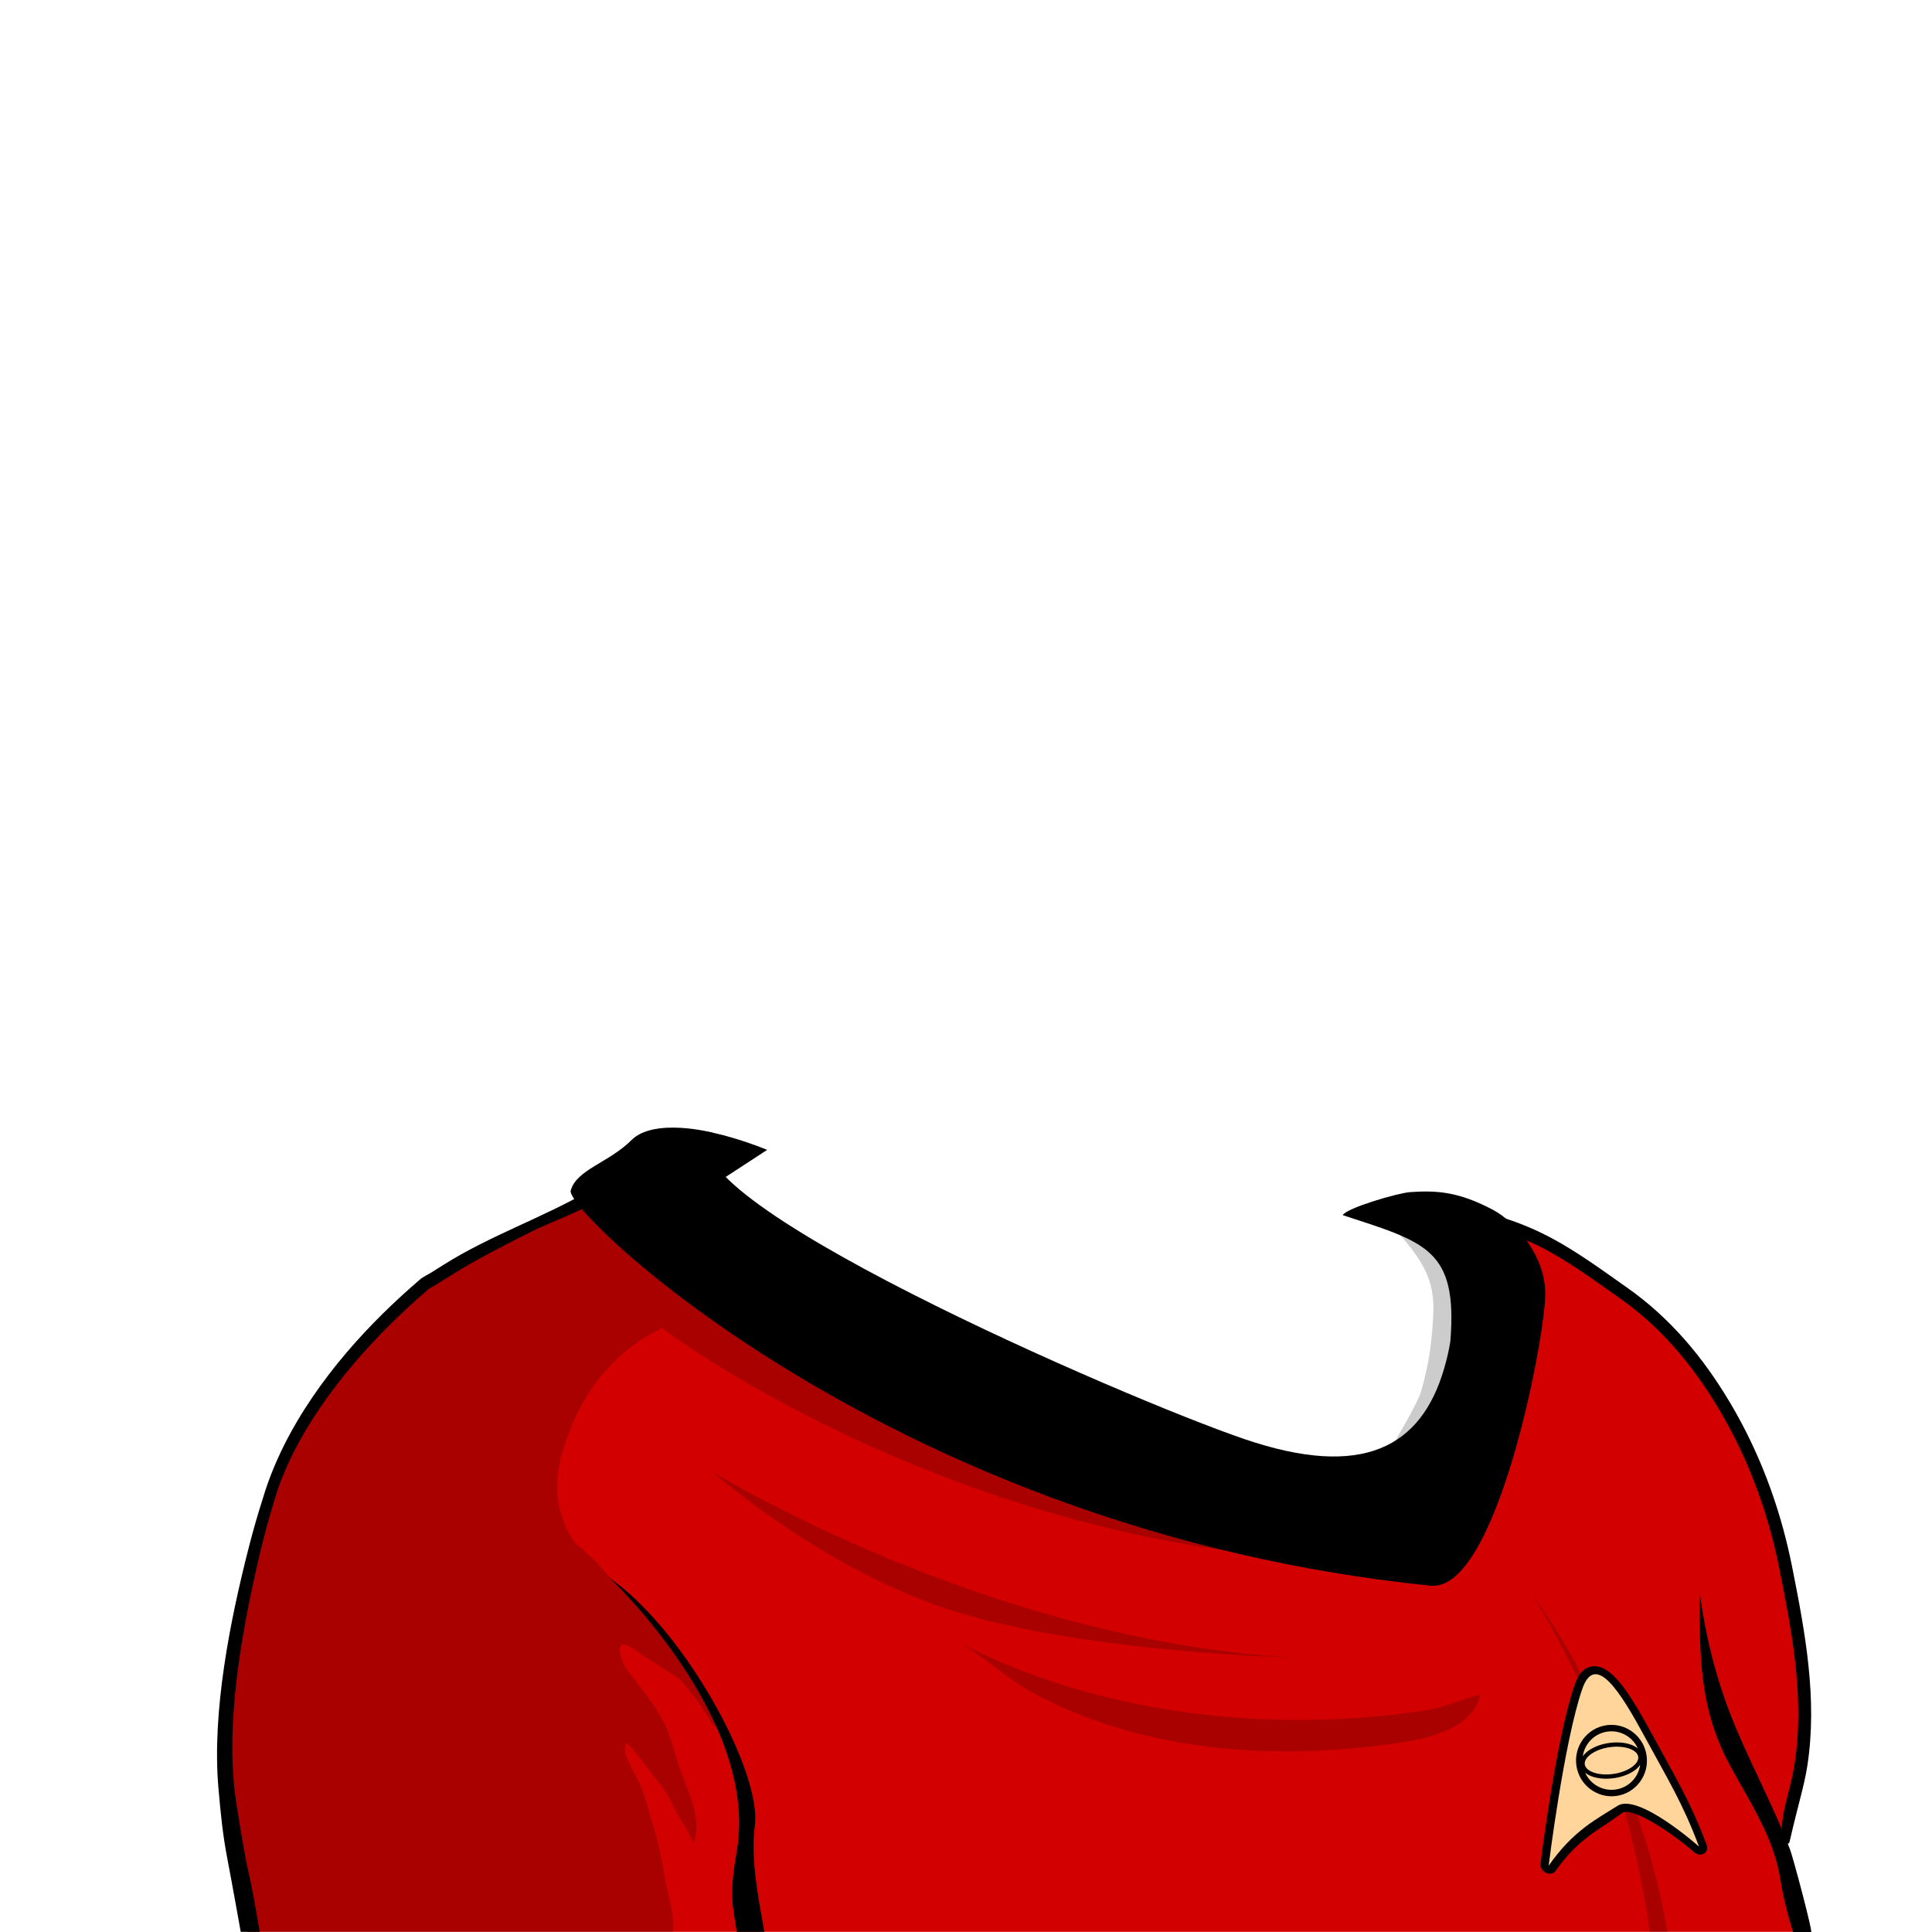
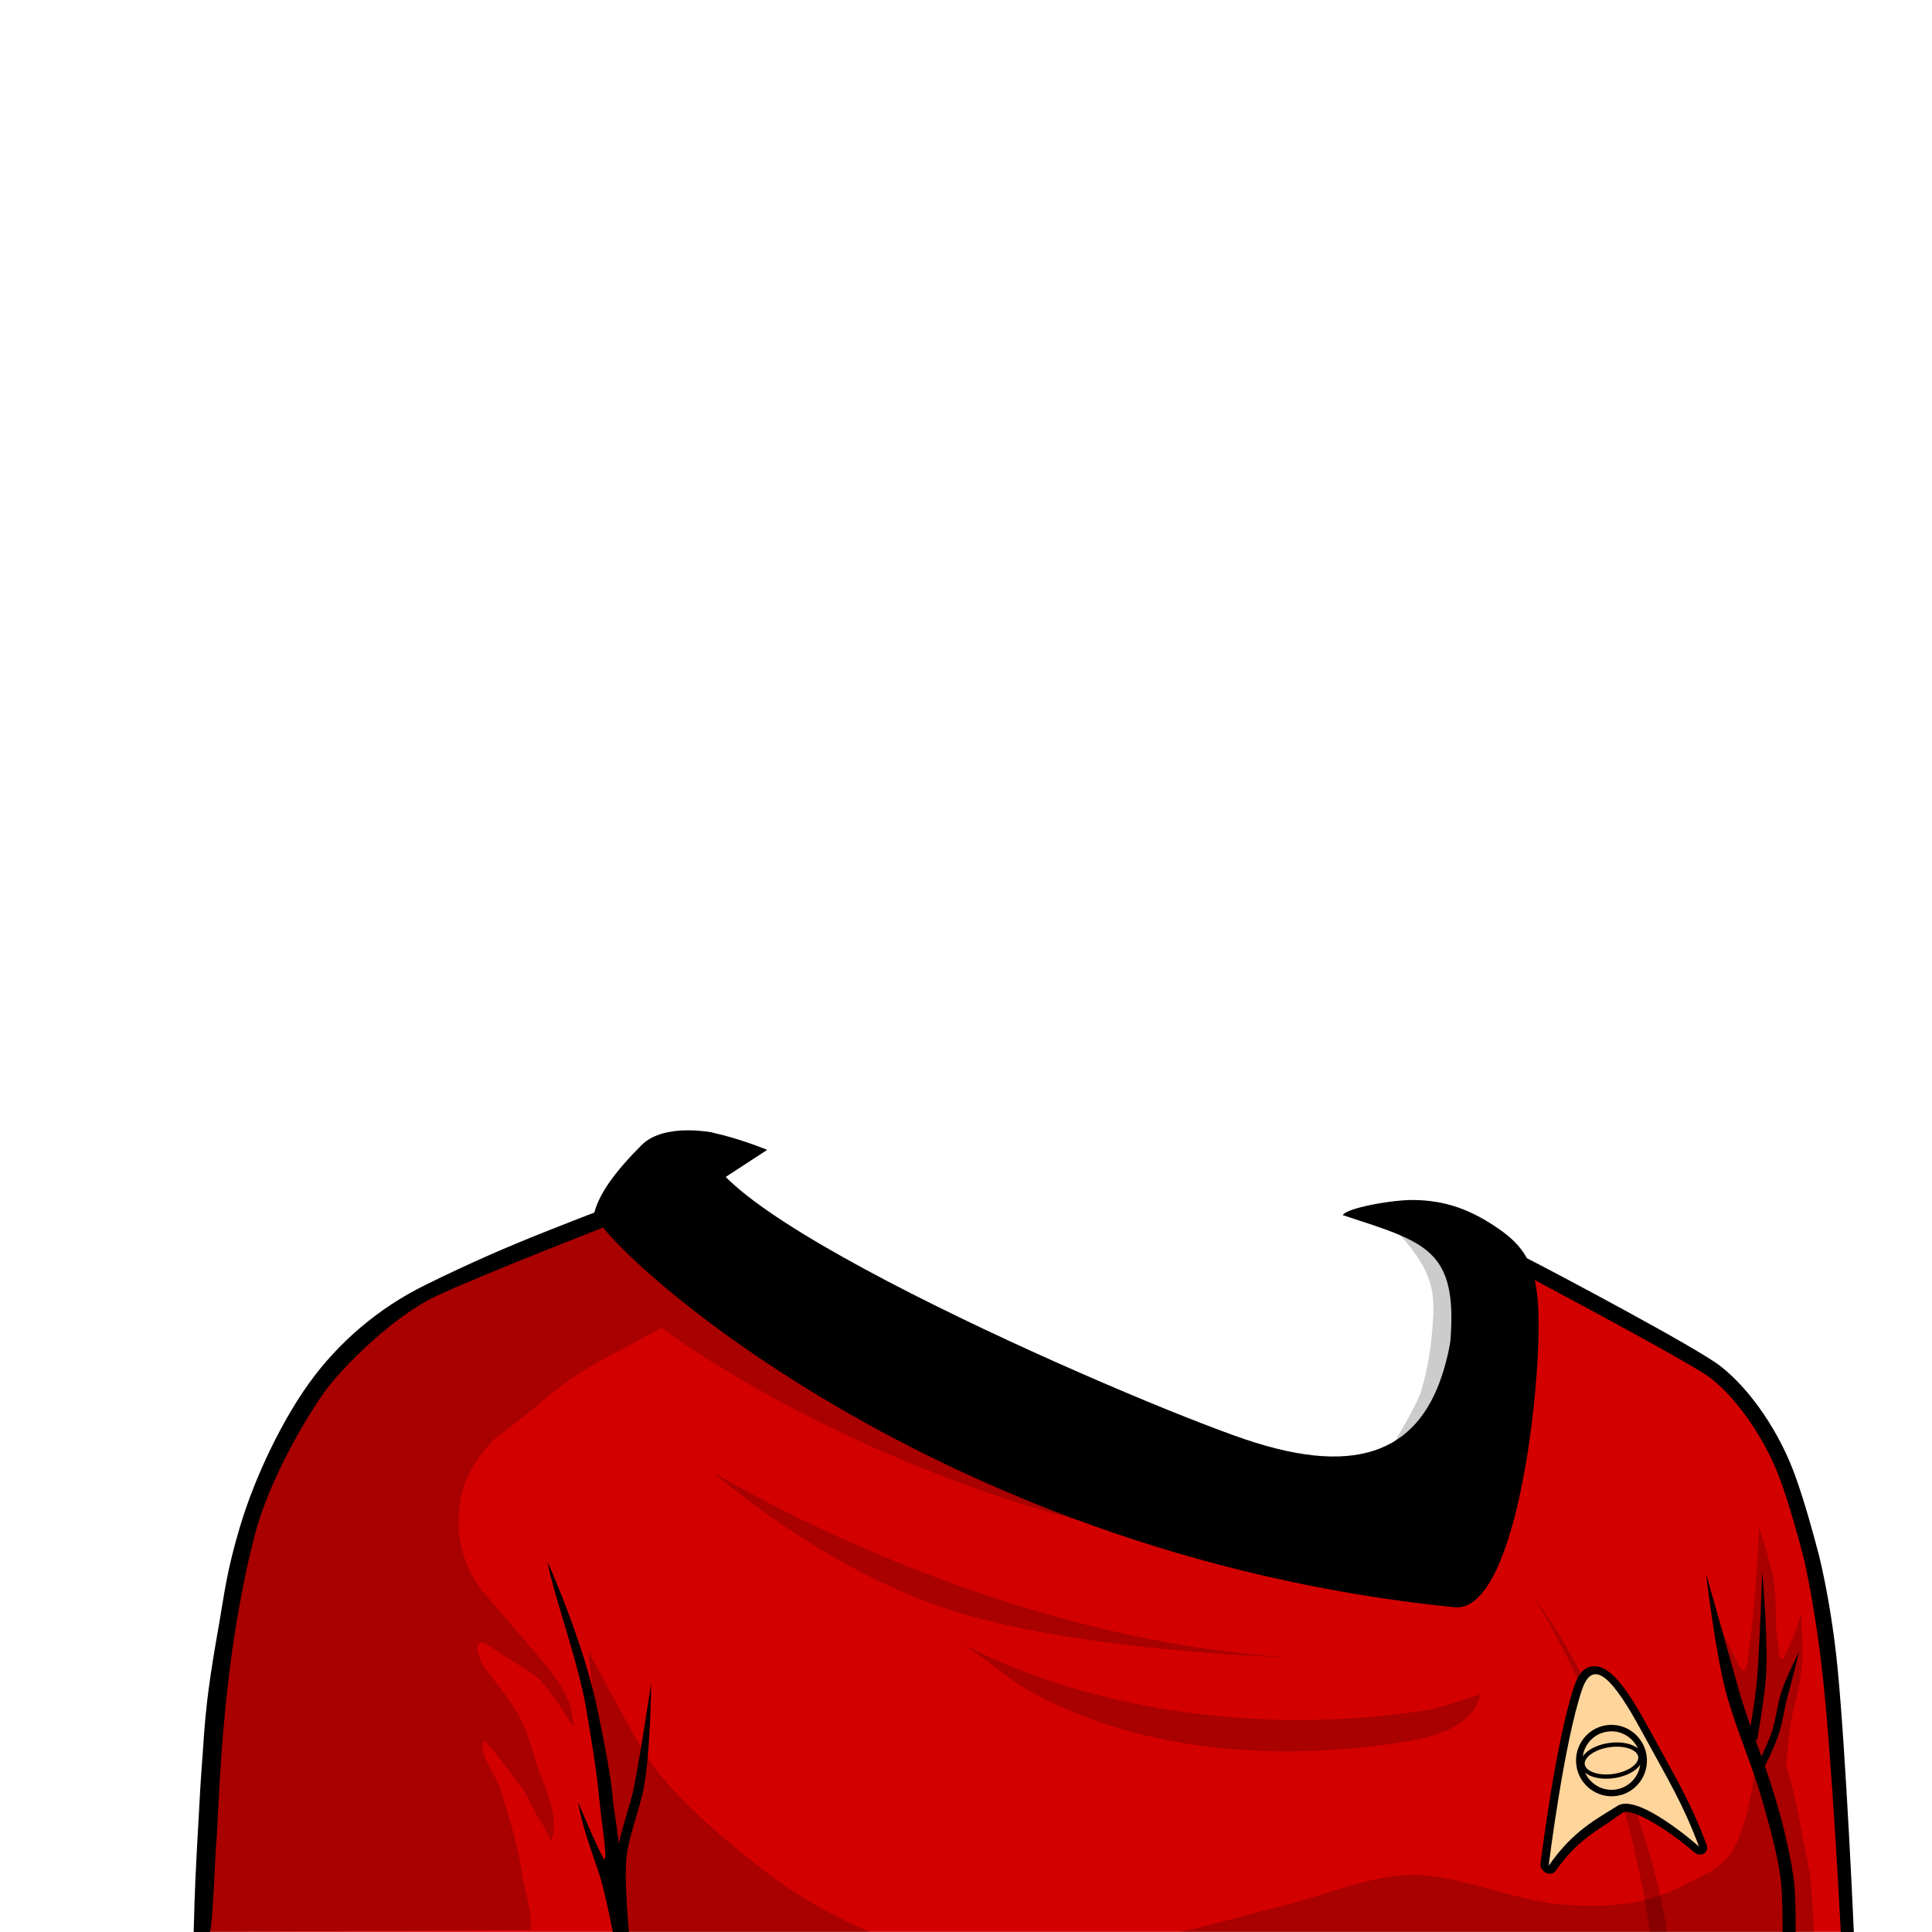
<svg xmlns="http://www.w3.org/2000/svg" version="1.1" id="svg18722" width="400" height="400" viewBox="0 0 400 400" xml:space="preserve">
  <defs id="defs18726" />
  <g id="layer1" style="display:none">
    <path d="m 283.203,206.169 -69.571,-54.875 -5.489,30.848 -6.207,17.475 c -3.965,4.803 -9.041,15.215 -18.424,23.548 -9.301,8.26 -23.844,13.489 -36.213,21.172 0,0 -14.909,16.74 61.205,48.912 76.113,32.172 84.745,27.987 88.931,20.14 4.184,-7.847 12.844,-41.349 8.92,-49.197 -6.956,-7.114 -22.023,-15.661 -39.111,-19.493 z" style="fill:#cd976d;fill-opacity:1;fill-rule:nonzero;stroke:none;stroke-width:1.333" id="path19870" />
    <path d="m 206.127,193.478 c 1.617,-3.929 2.913,-7.985 4.096,-12.064 1.291,-4.452 3.764,-24.061 5.256,-28.48 0,0 -3.833,-3.407 -3.833,-3.405 -1.011,4.996 -3.077,25.175 -4.128,30.153 -1.273,6.027 -3.689,11.929 -6.271,17.54 -2.109,4.584 -5.355,9.036 -8.349,13.077 -3.142,4.24 -6.747,7.938 -10.552,11.607 -9.847,9.496 -22.544,15.42 -35.24,20.512 0.401,0.984 1.52,1.521 2.581,1.551 1.399,0.037 4.179,-1.079 8.355,-2.967 15.955,-7.219 30.292,-18.603 40.228,-33.089 2.852,-4.16 5.62,-9 7.857,-14.435 z" style="fill:#000000;fill-opacity:1;fill-rule:nonzero;stroke:none;stroke-width:1.333" id="path19890" />
    <path style="opacity:0.2;fill:#000000;fill-opacity:1;fill-rule:nonzero;stroke:none;stroke-width:1.333" d="m 213.633,151.295 -5.49,30.848 -0.176,0.494 -0.018,0.051 c -0.008,0.045 -0.016,0.08 -0.016,0.08 -0.592,3.267 -1.676,6.141 -3.115,8.736 -10e-4,0.002 -0.003,0.004 -0.004,0.006 l -2.879,8.107 c -2.973,3.602 -6.573,10.359 -12.145,17.027 -0.929,1.112 -1.912,2.221 -2.957,3.312 -0.513,0.536 -1.088,1.05 -1.631,1.576 -0.563,0.545 -1.094,1.103 -1.691,1.633 -0.014,0.012 -0.031,0.023 -0.045,0.035 -1.15,1.019 -2.378,1.993 -3.674,2.93 -9.184,6.64 -21.67,11.485 -32.494,18.207 0,0 -3.004,3.408 0.631,10.084 4.98,5.726 14.499,11.315 17.158,11.797 11.037,2 20.537,-7.647 31.389,-7.719 8.56,-0.057 16.284,7.041 23.461,11.033 1.507,0.837 15.568,9.024 16.307,5.066 0.293,-1.579 -4.003,-5.162 -4.896,-6.111 -3.933,-4.175 -8.28,-8.159 -11.734,-12.746 -2.711,-3.601 -4.668,-8.113 -3.879,-12.551 0.693,-3.899 3.438,-7.19 6.709,-9.422 8.351,-5.697 18.133,-6.576 27.859,-4.957 2.648,0.44 19.542,5.111 21.115,1.842 0,-0.001 4.459,-9.266 4.459,-9.266 l 7.324,-15.219 z" id="path19920" />
    <path d="m 285.866,207.638 c -0.011,-0.004 -0.125,0.151 -0.133,0.161 -3.985,5.219 -6.399,12.183 -9.179,18.081 -1.245,2.641 -2.552,5.261 -3.775,7.915 -1.973,4.285 -5.531,8.924 -4.212,13.912 0.204,0.773 1.896,8.104 1.395,7.94 -4.604,-1.516 -4.921,-10.645 -4.359,-14.457 0.132,-0.899 14.503,-36.109 14.503,-36.109 0,0 5.759,2.556 5.76,2.557" style="fill:#000000;fill-opacity:1;fill-rule:nonzero;stroke:none;stroke-width:1.333" id="path19894" />
  </g>
  <g id="g4" style="display:none">
    <path d="m 283.203,206.169 -69.571,-54.875 -5.489,30.848 -6.207,17.475 c -3.965,4.803 -9.041,15.215 -18.424,23.548 -9.301,8.26 -23.844,13.489 -36.213,21.172 0,0 -14.909,16.74 61.205,48.912 76.113,32.172 84.745,27.987 88.931,20.14 4.184,-7.847 12.844,-41.349 8.92,-49.197 -6.956,-7.114 -22.023,-15.661 -39.111,-19.493 z" style="display:inline;fill:#cd976d;fill-opacity:1;fill-rule:nonzero;stroke:none;stroke-width:1.333" id="path4" />
    <path id="path5" style="display:inline;opacity:1;fill:#000000;fill-opacity:1;fill-rule:nonzero;stroke:none;stroke-width:1.333" d="m 211.645,149.529 c -0.815,4.031 -2.31,17.836 -3.412,25.676 -0.989,5.04 -2.473,10.932 -4.404,13.85 0,0 1.008,-0.799 1.684,-1.527 -0.158,0.527 -0.315,1.054 -0.482,1.578 -1.375,3.175 -4.044,9.129 -5.432,10.809 0.209,-0.253 0.886,-0.411 1.191,-0.561 -0.355,0.523 -0.616,1.004 -0.746,1.551 -1.922,3.198 -4.267,6.012 -6.555,9.1 -3.142,4.24 -7.337,8.233 -11.143,11.902 -9.847,9.496 -22.544,15.42 -35.24,20.512 0.401,0.984 1.521,1.521 2.582,1.551 1.399,0.037 4.178,-1.079 8.354,-2.967 15.955,-7.219 30.293,-18.603 40.229,-33.09 2.852,-4.16 4.732,-8.555 6.969,-13.99 0.335,-0.815 0.831,-2.254 1.383,-3.932 0.507,-0.476 0.667,-0.181 1.52,-2.93 1.107,-3.569 1.761,-5.104 2.16,-6.383 0.4,-1.277 0.773,-2.352 1.23,-5.361 0.559,-3.673 1.809,-9.652 1.809,-9.652 0.313,-2.443 0.77,-8.678 2.138,-12.73 0,0 -3.834,-3.406 -3.834,-3.404 z m 68.461,55.553 c -0.843,2.063 -1.681,4.127 -2.521,6.191 -1.804,4.433 -3.606,8.867 -5.4,13.305 -0.416,1.032 -0.698,2.109 -0.988,3.18 -0.152,0.557 -0.282,1.136 -0.486,1.678 -0.156,0.419 -0.188,0.913 -0.387,1.314 -0.101,-0.216 -0.282,-0.42 -0.389,-0.639 -0.185,0.319 -0.288,0.718 -0.43,1.061 -0.233,0.564 -0.516,1.091 -0.758,1.648 -0.247,0.567 -0.553,1.129 -0.754,1.713 -0.253,0.731 -0.541,1.502 -0.654,2.271 -0.069,0.471 -0.072,0.951 -0.105,1.424 -0.011,0.167 -0.252,1.344 -0.184,1.408 -0.16,-0.153 -0.253,-0.495 -0.494,-0.525 -0.329,0.555 -0.504,1.46 -0.588,2.092 -0.121,-0.119 -0.205,-0.282 -0.398,-0.268 -0.151,0.492 -0.136,1.09 -0.234,1.615 -0.079,0.416 -0.106,0.801 -0.111,1.229 -0.008,0.804 -0.18,1.657 -0.066,2.461 0.063,0.445 0.368,0.735 0.379,1.207 -0.185,0.091 -0.383,-0.062 -0.58,-0.072 0.076,0.507 0.348,0.97 0.568,1.426 0.215,0.444 0.27,0.875 0.363,1.359 0.169,0.879 0.394,1.758 0.758,2.576 0.285,0.644 0.668,1.292 1.244,1.719 0.256,0.189 0.545,0.328 0.857,0.395 0.099,0.021 0.98,0.006 0.973,-0.006 -0.659,-1.145 -1.392,-2.25 -1.533,-3.615 0.483,-0.091 0.977,-0.196 1.428,-0.408 -0.944,0.472 -2.096,-4.174 -2.223,-4.627 0.451,0.115 1.089,0.131 1.209,-0.318 0.047,-0.173 -0.015,-0.355 -0.068,-0.525 -0.377,-1.208 -0.419,-2.519 -0.117,-3.748 0.443,0.248 0.954,0.372 1.461,0.357 -0.2,-1.845 0.032,-3.737 0.678,-5.479 0.369,0.192 0.741,0.384 1.111,0.574 0.709,-2.661 1.542,-5.235 2.814,-7.689 0.18,0.308 0.359,0.615 0.539,0.922 0.784,-1.392 0.864,-2.978 1.537,-4.406 2.78,-5.899 5.192,-12.863 9.178,-18.082 0.008,-0.011 0.122,-0.164 0.133,-0.16 -0.001,-0.001 -5.76,-2.557 -5.76,-2.557 z" />
    <path id="path6" style="display:inline;opacity:0.2;fill:#000000;fill-opacity:1;fill-rule:nonzero;stroke:none;stroke-width:1.333" d="m 213.633,151.295 -5.49,30.848 -0.176,0.494 -0.018,0.051 c -0.008,0.045 -0.016,0.08 -0.016,0.08 -0.592,3.267 -1.676,6.141 -3.115,8.736 -10e-4,0.002 -0.003,0.004 -0.004,0.006 l -2.879,8.107 c -2.973,3.602 -6.573,10.359 -12.145,17.027 -0.929,1.112 -1.912,2.221 -2.957,3.312 -0.513,0.536 -1.088,1.05 -1.631,1.576 -0.563,0.545 -1.094,1.103 -1.691,1.633 -0.014,0.012 -0.031,0.023 -0.045,0.035 -1.15,1.019 -2.378,1.993 -3.674,2.93 -9.184,6.64 -21.67,11.485 -32.494,18.207 0,0 -3.004,3.408 0.631,10.084 4.98,5.726 14.499,11.315 17.158,11.797 11.037,2 20.537,-7.647 31.389,-7.719 8.56,-0.057 16.284,7.041 23.461,11.033 1.507,0.837 15.568,9.024 16.307,5.066 0.293,-1.579 -4.003,-5.162 -4.896,-6.111 -3.933,-4.175 -8.28,-8.159 -11.734,-12.746 -2.711,-3.601 -4.668,-8.113 -3.879,-12.551 0.693,-3.899 3.438,-7.19 6.709,-9.422 8.351,-5.697 18.133,-6.576 27.859,-4.957 2.648,0.44 19.542,5.111 21.115,1.842 0,-0.001 4.459,-9.266 4.459,-9.266 l 7.324,-15.219 z m 53.586,98.479 c 3.801,0.733 7.832,0.962 13.572,2.904 5.595,1.893 8.482,3.223 12.512,7.404 3.279,3.714 0.743,7.504 -0.35,11.459 -0.293,2.161 1.43,4.261 0.947,6.369 -0.452,1.965 -3.195,3.668 -4.652,4.887 -1.188,0.991 -4.064,2.741 -1.4,3.473 1.172,0.323 2.848,-0.535 3.887,-0.174 0.449,0.157 1.309,1.219 1.688,1.617 1.215,1.279 1.27,5.123 2.678,5.834 2.56,1.295 5.515,-4.099 6.244,-5.721 1.755,-3.904 3.369,-7.891 4.387,-12.059 0.196,-0.802 0.363,-1.614 0.51,-2.43 0.246,-4.011 0.035,-7.302 -0.887,-9.146 -6.956,-7.114 -22.021,-15.66 -39.109,-19.492 0.284,2.605 0.031,3.958 -0.025,5.074 z" />
  </g>
  <g id="g3" style="display:none">
    <path d="m 272.626,199.586 -77.633,-50.881 c 0,0 -0.754,21.943 -0.83,32.919 -0.046,6.639 0.228,19.916 0.228,19.916 -0.859,7.613 -1.497,13.292 -10.88,21.625 -9.301,8.26 -23.844,13.489 -36.213,21.172 0,0 -14.909,16.74 61.205,48.912 76.113,32.172 84.745,27.987 88.931,20.14 4.184,-7.847 12.844,-41.349 8.92,-49.197 -6.956,-7.114 -22.023,-15.661 -39.111,-19.493 z" style="display:inline;fill:#cd976d;fill-opacity:1;fill-rule:nonzero;stroke:none;stroke-width:1.333" id="path1" />
    <path id="path2" style="display:inline;opacity:1;fill:#000000;fill-opacity:1;fill-rule:nonzero;stroke:none;stroke-width:1.333" d="m 192.709,147.088 c 0.735,20.973 1.907,31.46 -0.716,40.043 0,0 0.564,-0.725 1.24,-1.453 -0.068,5.014 -0.162,11.779 -1.224,13.61 0.209,-0.253 0.781,-0.673 1.087,-0.822 0.094,4.903 0.162,6.165 -1.531,10.355 -1.978,4.892 -5.414,9.416 -9.219,13.086 -9.847,9.496 -22.544,15.42 -35.24,20.512 0.401,0.984 1.521,1.521 2.582,1.551 1.399,0.037 4.178,-1.079 8.354,-2.967 15.955,-7.219 28.202,-15.126 35.939,-31.019 2.492,-5.119 1.786,-15.936 1.473,-21.546 0.101,0.164 0.406,0.342 0.63,0.522 0.62,-13.947 0.064,-20.595 0.461,-38.466 0,0 -3.834,-3.406 -3.834,-3.404 z m 73.22,82.982 c -0.101,-0.216 -0.282,-0.42 -0.389,-0.639 -0.11,3.641 -0.94,9.799 -0.897,9.839 -0.16,-0.153 -0.253,-0.495 -0.494,-0.525 0.161,0.6 0.483,1.532 0.399,2.164 -0.121,-0.119 -0.205,-0.282 -0.398,-0.268 0.202,0.544 0.238,1.218 0.308,1.831 0.054,0.468 0.22,0.938 0.287,1.431 0.109,0.797 0.298,1.533 0.411,2.337 0.063,0.445 0.113,0.689 0.248,1.22 -0.12,-0.02 -0.259,-0.055 -0.436,-0.177 0.076,0.507 0.335,1.061 0.555,1.517 0.215,0.444 0.27,0.875 0.363,1.359 0.169,0.879 0.394,1.758 0.758,2.576 0.285,0.644 0.668,1.292 1.244,1.719 0.256,0.189 0.545,0.328 0.857,0.395 0.099,0.021 0.98,0.006 0.973,-0.006 -0.659,-1.145 -1.392,-2.25 -1.533,-3.615 0.483,-0.091 0.977,-0.196 1.428,-0.408 -0.944,0.472 -2.096,-4.174 -2.223,-4.627 0.451,0.115 1.089,0.131 1.209,-0.318 0.047,-0.173 -0.015,-0.355 -0.068,-0.525 -0.377,-1.208 -0.419,-2.519 -0.117,-3.748 0.443,0.248 0.954,0.372 1.461,0.357 -0.2,-1.845 -1.209,-3.937 -1.728,-5.845 0.369,0.192 0.741,0.384 1.111,0.574 0.173,-3.309 0.572,-5.068 0.827,-8.003 0.18,0.308 0.359,0.615 0.539,0.922 0.172,-0.305 3.548,-23.607 4.504,-28.646 l -4.549,-2.63 c -0.495,3.9 -3.825,29.283 -4.65,31.74 z" />
    <path id="path3" style="display:inline;opacity:0.2;fill:#000000;fill-opacity:1;fill-rule:nonzero;stroke:none;stroke-width:1.333" d="m 194.994,148.706 c -0.321,12.519 -0.042,20.537 -0.392,28.23 -0.351,7.693 -0.598,9.699 -0.73,17.378 -0.034,2.01 0.772,4.014 0.15,9.741 -0.622,5.716 -2.653,9.027 -4.97,12.22 -2.405,3.313 -4.788,6.223 -5.54,6.891 -0.014,0.012 -0.031,0.023 -0.045,0.035 -9.299,8.234 -23.471,13.252 -36.168,21.137 0,0 -3.004,3.408 0.631,10.084 4.98,5.726 14.499,11.315 17.158,11.797 11.037,2 20.537,-7.647 31.389,-7.719 8.56,-0.057 16.284,7.041 23.461,11.033 1.507,0.837 15.568,9.024 16.307,5.066 0.293,-1.579 -4.003,-5.162 -4.896,-6.111 -3.933,-4.175 -8.28,-8.159 -11.734,-12.746 -2.711,-3.601 -4.668,-8.113 -3.879,-12.551 0.693,-3.899 3.438,-7.19 6.709,-9.422 8.351,-5.697 18.133,-6.576 27.859,-4.957 2.648,0.44 15.77,4.445 17.343,1.176 2.374,-5.425 1.494,-21.87 5.422,-30.032 z m 72.225,101.067 c 3.801,0.733 7.832,0.962 13.572,2.904 5.595,1.893 8.482,3.223 12.512,7.404 3.279,3.714 0.743,7.504 -0.35,11.459 -0.293,2.161 1.43,4.261 0.947,6.369 -0.452,1.965 -3.195,3.668 -4.652,4.887 -1.188,0.991 -4.064,2.741 -1.4,3.473 1.172,0.323 2.848,-0.535 3.887,-0.174 0.449,0.157 1.309,1.219 1.688,1.617 1.215,1.279 1.27,5.123 2.678,5.834 2.56,1.295 5.515,-4.099 6.244,-5.721 1.755,-3.904 3.369,-7.891 4.387,-12.059 0.196,-0.802 0.363,-1.614 0.51,-2.43 0.246,-4.011 0.035,-7.302 -0.887,-9.146 -6.956,-7.114 -22.021,-15.66 -39.109,-19.492 0.284,2.605 0.031,3.958 -0.025,5.074 z" />
  </g>
  <g id="g18730" style="display:inline">
-     <path d="m 51.22,399.967 c 0.157,-3.777 -0.619,-8.853 -1.349,-12.359 -0.169,-0.815 -0.337,-1.619 -0.491,-2.415 -0.339,-1.756 -0.733,-3.455 -1.117,-5.097 -0.74,-3.175 -1.497,-6.428 -1.811,-9.993 -1.091,-12.448 0.939,-28.527 6.203,-49.152 0.892,-3.495 1.879,-6.932 2.932,-10.217 4.099,-13.757 13.952,-27.109 24.605,-37.627 2.391,-2.36 4.979,-4.739 7.689,-7.069 0.351,-0.301 0.825,-0.565 1.329,-0.844 0.303,-0.167 0.6,-0.332 0.879,-0.505 0.832,-0.519 1.663,-1.04 2.492,-1.564 5.359,-3.384 11.028,-6.247 16.512,-9.015 4.347,-2.193 8.841,-4.461 13.196,-6.996 5.441,-3.167 8.673,-4.957 11.84,-4.957 2.645,0 5.489,1.151 10.492,4.249 3.553,2.2 6.947,4.797 10.231,7.309 3.017,2.308 6.137,4.696 9.413,6.805 1.256,0.808 2.611,1.793 4.045,2.836 2.161,1.573 4.387,3.192 6.544,4.403 2.053,1.152 4.127,1.687 6.131,2.205 1.312,0.337 2.667,0.688 3.947,1.207 3.031,1.232 5.999,2.853 8.868,4.423 3.617,1.976 7.333,4.008 11.361,5.401 2.737,0.948 5.621,1.819 8.675,2.74 7.205,2.176 14.612,4.411 20.352,7.756 3.295,1.921 6.611,2.973 9.817,3.989 3.415,1.084 6.641,2.107 9.74,4.103 4.212,2.713 12.504,7.267 20.7,7.267 1.785,0 3.497,-0.217 5.089,-0.647 0.859,-0.231 1.752,-0.455 2.663,-0.681 5.621,-1.407 11.995,-2.999 15.731,-7.697 6.973,-8.768 6.405,-19.82 5.855,-30.509 -0.284,-5.508 -0.552,-10.731 0.199,-15.461 h 0.045 c 5.781,0 11.536,3.093 16.613,5.824 4.595,2.471 9.023,5.608 13.305,8.641 l 2.101,1.485 c 8.115,5.711 14.96,13.373 20.928,23.431 4.667,7.863 8.3,16.504 10.799,25.683 0.688,2.524 1.304,5.145 1.831,7.789 2.491,12.507 5.315,26.681 3.124,40.732 -0.375,2.404 -0.975,4.755 -1.733,7.732 -0.505,1.976 -1.067,4.173 -1.695,6.881 -0.261,0.036 -0.511,0.14 -0.717,0.304 -0.508,0.424 -0.681,1.085 -0.461,1.668 0.092,0.247 0.195,0.501 0.307,0.757 0.621,1.42 1.264,3.008 1.753,4.972 0.333,1.332 0.732,2.687 1.135,4.051 0.655,2.221 1.325,5.967 1.695,8.163 z" style="fill:#d30000;fill-opacity:1;fill-rule:nonzero;stroke:none;stroke-width:1.333" id="path19818" />
-     <path d="m 320.073,258.735 c 4.527,2.435 8.925,5.551 13.179,8.563 l 2.107,1.489 c 7.971,5.609 14.704,13.152 20.584,23.059 4.611,7.771 8.201,16.312 10.673,25.388 0.681,2.499 1.291,5.092 1.812,7.707 2.471,12.409 5.272,26.476 3.115,40.313 -0.365,2.344 -0.929,4.557 -1.712,7.619 -1.451,5.683 -1.391,10.324 0.579,15.979 1.019,2.925 0.796,5.861 1.183,8.823 0.336,2.567 -0.081,2.293 3.093,2.293 -0.389,-4.139 -2.055,-8.463 -3.08,-12.569 -0.473,-1.899 -1.087,-3.495 -1.835,-5.207 -0.1,-0.229 -0.192,-0.457 -0.277,-0.685 0.497,0.311 0.907,0.313 1.029,-0.224 1.727,-7.572 3,-11.415 3.655,-15.617 2.157,-13.843 -0.432,-27.677 -3.133,-41.245 -0.529,-2.653 -1.145,-5.285 -1.855,-7.887 -2.512,-9.221 -6.192,-18.024 -10.953,-26.047 -5.733,-9.659 -12.564,-17.703 -21.343,-23.88 -5.095,-3.585 -10.141,-7.307 -15.557,-10.219 -5.795,-3.116 -14.228,-6.284 -20.81,-5.807 -2.845,14.349 6.654,33.257 -3.745,46.331 -4.008,5.039 -11.645,6.264 -17.628,7.876 -8.212,2.212 -17.945,-2.143 -24.613,-6.437 -6.275,-4.041 -13.04,-4.293 -19.615,-8.125 -8.352,-4.869 -20.056,-7.42 -29.284,-10.615 -7.139,-2.473 -13.264,-6.996 -20.157,-9.797 -3.3,-1.34 -6.695,-1.528 -9.912,-3.333 -3.496,-1.961 -7.315,-5.133 -10.512,-7.193 -6.784,-4.367 -12.783,-9.865 -19.667,-14.128 -10.713,-6.633 -12.617,-4.897 -23.153,1.236 -9.796,5.701 -20.769,9.381 -30.443,15.491 -0.827,0.521 -1.655,1.041 -2.484,1.559 -0.767,0.48 -1.687,0.879 -2.389,1.483 -2.66,2.287 -5.255,4.661 -7.763,7.137 -10.033,9.907 -20.287,23.212 -24.728,38.124 -1.072,3.343 -2.063,6.795 -2.96,10.312 -3.749,14.689 -7.645,33.769 -6.248,49.727 0.487,5.557 0.892,9.663 1.883,14.809 0.889,4.616 2.731,14.932 2.731,14.932 h 3.931 c 0,0 -1.439,-8.523 -2.145,-11.585 -0.204,-0.885 -0.409,-1.775 -0.597,-2.675 -0.373,-1.792 -2.179,-12.241 -2.536,-15.704 -1.271,-12.288 0.493,-28.212 5.393,-48.683 0.831,-3.467 1.756,-6.879 2.751,-10.14 3.843,-13.623 13.867,-26.82 24.4,-37.219 2.373,-2.344 4.94,-4.704 7.628,-7.015 0.259,-0.221 0.683,-0.456 1.132,-0.704 0.319,-0.176 0.635,-0.352 0.931,-0.537 0.833,-0.52 1.665,-1.043 2.496,-1.567 5.309,-3.353 10.955,-6.203 16.412,-8.957 4.367,-2.204 9.569,-3.935 13.948,-6.484 7.749,-4.511 10.648,-6.604 19.257,-1.788 6.884,3.849 12.468,9.545 18.583,14.432 9.741,7.785 24.58,8.169 35.533,15.411 3.105,2.052 5.305,4.876 8.923,6.035 4.033,1.291 8.309,1.04 12.173,2.485 9.635,3.605 20.005,6.996 29.804,10.449 3.367,1.185 8.304,2.068 11.155,4.041 3.096,2.144 4.253,5.273 8.125,7.112 5.773,2.743 16.633,3.699 21.915,0.483 3.46,-2.105 5.493,-6.025 8.385,-8.772 2.737,-2.599 5.804,-3.248 7.349,-6.905 1.144,-2.703 0.373,-6.28 0.751,-9.208 0.525,-4.08 2.039,-7.963 2.891,-11.975 1.097,-5.168 -1.485,-9.993 -0.449,-14.835 4.801,-0.243 7.843,0.784 12.097,3.072" style="fill:#000000;fill-opacity:1;fill-rule:nonzero;stroke:none;stroke-width:1.333" id="path19898" />
-     <path d="m 351.925,336.736 c 0.135,9.947 1.025,19.009 6.075,28.447 4.219,7.887 9.261,15.096 10.647,24.139 0.563,3.657 1.565,7.375 2.651,10.908 1.233,0.013 2.467,0.028 3.7,0.043 0.46,0.005 -3.808,-15.828 -4.353,-17.26 -3.184,-8.371 -7.583,-16.621 -11.137,-24.992 -3.843,-9.052 -6.287,-18.467 -7.595,-28.212 -0.008,2.365 -0.017,4.669 0.013,6.928" style="fill:#000000;fill-opacity:1;fill-rule:nonzero;stroke:none;stroke-width:1.333" id="path19902" />
-     <path d="m 147.472,234.485 c 0,0 -12.032,-3.139 -16.74,1.569 -4.708,4.708 -11.417,6.088 -12.576,10.473 -1.159,4.387 67.155,70.611 178.057,81.771 13.623,1.371 23.569,-50.755 23.715,-60.16 0.125,-8.121 -6.168,-15.189 -10.835,-17.661 -7.045,-3.732 -11.568,-4.045 -17.083,-3.669 -2.62,0.179 -13.248,3.308 -14.008,4.772 17.131,5.627 23.807,6.967 22.285,26.07 -0.137,0.9 -0.308,1.795 -0.511,2.681 -0.229,1 -0.488,1.993 -0.775,2.979 -4.708,16.216 -16.74,23.017 -41.327,14.647 -24.587,-8.369 -122.759,-50.917 -110.204,-63.472" style="fill:#000000;fill-opacity:1;fill-rule:nonzero;stroke:none;stroke-width:1.333" id="path19906" />
+     <path d="m 42.72,399.967 c 0.667,-16.01 -3.531,-31.882 7.934,-76.805 0.892,-3.495 2.721,-9.248 3.774,-12.533 4.099,-13.757 15.11,-27.004 25.763,-37.521 3.544,-4.175 7.708,-5.995 12.495,-8.404 5.777,-2.907 12.502,-4.141 17.986,-6.909 4.347,-2.193 12.104,-3.409 16.459,-5.943 5.441,-3.167 3.831,-9.694 6.998,-9.694 2.645,0 5.489,1.151 10.492,4.249 3.553,2.2 6.947,4.797 10.231,7.309 3.017,2.308 6.137,4.696 9.413,6.805 1.256,0.808 2.611,1.793 4.045,2.836 2.161,1.573 4.387,3.192 6.544,4.403 2.053,1.152 4.127,1.687 6.131,2.205 1.312,0.337 2.667,0.688 3.947,1.207 3.031,1.232 5.999,2.853 8.868,4.423 3.617,1.976 7.333,4.008 11.361,5.401 2.737,0.948 5.621,1.819 8.675,2.74 7.205,2.176 14.612,4.411 20.352,7.756 3.295,1.921 6.611,2.973 9.817,3.989 3.415,1.084 6.641,2.107 9.74,4.103 4.212,2.713 12.504,7.267 20.7,7.267 1.785,0 3.497,-0.217 5.089,-0.647 0.859,-0.231 1.752,-0.455 2.663,-0.681 5.621,-1.407 11.995,-2.999 15.731,-7.697 6.973,-8.768 6.405,-19.82 5.855,-30.509 -0.31,-2.591 0.45,-11.722 0.455,-11.882 0,0 9.431,4.356 14.508,7.087 4.595,2.471 8.707,4.555 16.483,9.038 7.776,4.483 18.563,8.605 25.536,17.993 5.639,7.591 9.142,16.925 11.641,26.104 0.688,2.524 4.672,25.777 5.199,28.421 5.439,38.898 4.377,50.108 4.406,55.892 z" style="fill:#d30000;fill-opacity:1;fill-rule:nonzero;stroke:none;stroke-width:1.333" id="path19818" />
+     <path d="m 147.472,234.485 c 0,0 -9.948,-2.097 -14.656,2.611 -4.708,4.708 -8.589,9.512 -9.748,13.897 -1.159,4.387 67.155,70.611 178.057,81.771 13.623,1.371 18.703,-51.554 17.165,-64.328 -0.619,-5.591 -2,-9.681 -7.262,-13.493 -6.457,-4.677 -11.994,-6.405 -18.274,-6.498 -4.552,-0.067 -13.992,1.671 -14.752,3.135 17.131,5.627 23.807,6.967 22.285,26.07 -0.137,0.9 -0.308,1.795 -0.511,2.681 -0.229,1 -0.488,1.993 -0.775,2.979 -4.708,16.216 -16.74,23.017 -41.327,14.647 -24.587,-8.369 -122.759,-50.917 -110.204,-63.472" style="fill:#000000;fill-opacity:1;fill-rule:nonzero;stroke:none;stroke-width:1.333" id="path19906" />
    <path d="m 147.472,234.485 c 5.88,1.276 11.361,3.588 11.361,3.588 l -11.335,7.392 -6.407,-5.256 c 0,0 0.44,-7.013 6.38,-5.724" style="fill:#000000;fill-opacity:1;fill-rule:nonzero;stroke:none;stroke-width:1.333" id="path19910" />
-     <path id="path19968" style="opacity:0.2;fill:#000000;fill-opacity:1;fill-rule:nonzero;stroke:none;stroke-width:1.333" d="m 198.236,339.863 c 0.067,0.036 0.133,0.072 0.201,0.107 28.788,15.065 64.884,19.068 96.816,14.129 3.927,-0.607 7.403,-2.328 11.236,-3.248 -1.54,7.268 -11.432,9.197 -17.372,10.057 -25.223,3.651 -52.589,1.889 -75.348,-10.46 -5.513,-2.992 -10.136,-7.656 -15.533,-10.585 M 147.483,304.698 c 0,0 56.431,34.884 120.297,38.484 0,0 -42.115,-1.011 -69.524,-9.373 C 170.849,325.446 147.483,304.698 147.483,304.698 m 197.693,95.269 c -3.26,-20.373 -11.523,-38.48 -18.106,-51.385 9.436,20.861 13.48,43.684 14.507,51.385 z m -18.106,-51.438 c -2.823,-6.24 -6.304,-12.662 -9.757,-18.138 0,0 4.97,6.221 10.489,17.04 m -181.618,3.099 c -2.381,-4.265 -6.005,-8.005 -9.127,-11.744 -2.523,-3.023 -5.085,-6.012 -7.685,-8.968 -1.981,-2.253 -3.983,-4 -5.765,-6.307 -0.735,-0.948 -2.311,-1.685 -2.801,-2.689 -2.7,-1.368 -4.421,-6.183 -5.024,-8.869 -0.855,-3.812 -0.416,-7.789 0.708,-11.496 2.336,-7.7 5.676,-13.955 11.541,-19.363 2.939,-2.708 5.421,-4.224 8.949,-6.172 17.989,13.241 67.612,42.032 128.543,47.448 -3.196,-0.284 -7.64,-3.517 -10.503,-4.836 -18.803,-8.656 -37.963,-16.021 -55.588,-27.029 -9.6,-5.996 -18.812,-12.588 -27.825,-19.427 -8.203,-6.223 -17.76,-12.291 -24.889,-19.667 -4.104,-4.247 -5.495,-9.257 -12.591,-9.255 -3.167,0 -6.399,1.792 -11.837,4.957 -4.355,2.535 -8.849,4.804 -13.196,6.997 -5.484,2.767 -11.155,5.629 -16.513,9.013 -0.829,0.524 -1.659,1.045 -2.491,1.564 -0.279,0.175 -0.576,0.34 -0.88,0.507 -0.503,0.279 -0.977,0.541 -1.329,0.843 -2.711,2.331 -5.297,4.709 -7.689,7.071 -10.653,10.516 -20.507,23.868 -24.604,37.625 -1.053,3.285 -2.04,6.723 -2.933,10.217 -5.264,20.625 -7.292,36.704 -6.201,49.152 0.312,3.565 1.071,6.819 1.811,9.993 0.383,1.643 0.779,3.341 1.117,5.097 0.152,0.796 0.32,1.6 0.491,2.417 0.68,3.268 1.391,7.888 1.357,11.561 0.016,0.192 0.029,0.383 0.045,0.576 0.005,0.075 0.02,0.145 0.028,0.219 h 87.997 c 0.44,-3.905 -1.151,-7.655 -1.757,-11.755 -0.861,-5.828 -2.569,-11.128 -4.249,-16.76 -0.552,-1.852 -1.668,-3.593 -2.549,-5.452 -0.636,-1.344 -2.015,-3.607 -1.015,-5.076 0.26,-0.383 6.639,8.119 7.299,8.981 1.808,2.36 2.749,5.099 4.359,7.573 0.841,1.293 1.58,2.704 2.192,4.175 1.727,-4.401 -0.705,-9.996 -2.291,-13.992 -1.44,-3.629 -2.061,-7.569 -3.856,-11.061 -2.005,-3.899 -5.013,-7.428 -7.637,-10.925 -0.621,-0.829 -2.163,-4.187 -1.125,-5.116 0.819,-0.733 4.479,2.319 5.301,2.776 1.985,1.105 3.944,2.512 5.893,3.733 1.468,0.92 2.376,2.375 3.341,3.58 0.904,1.128 1.847,2.401 2.725,3.771 0.609,0.949 1.652,2.927 2.421,3.343 -0.219,-0.117 -0.525,-3.232 -0.663,-3.691 -0.368,-1.228 -0.879,-2.421 -1.504,-3.541" />
-     <path d="m 156.279,377.995 c 1.488,-10.985 -14.331,-40.28 -30.025,-51.265 0,0 31.067,29.161 26.272,56.613 -1.607,9.196 -0.843,10.887 0.011,16.624 h 5.701 c -0.837,-5.283 -2.961,-14.573 -1.959,-21.972" style="fill:#000000;fill-opacity:1;fill-rule:nonzero;stroke:none;stroke-width:1.333" id="path19942" />
+     <path id="path19968" style="opacity:0.2;fill:#000000;fill-opacity:1;fill-rule:nonzero;stroke:none;stroke-width:1.333" d="m 147.482,304.697 c 0.002,0.002 23.366,20.749 50.773,29.111 27.409,8.363 69.525,9.373 69.525,9.373 -63.867,-3.6 -120.299,-38.484 -120.299,-38.484 z m 118.041,17.672 c -2.271,-0.202 -5.173,-1.893 -7.689,-3.328 l -45.795,-21.342 c -4.27,-2.241 -8.481,-4.618 -12.607,-7.195 -9.6,-5.996 -18.811,-12.587 -27.824,-19.426 -8.203,-6.223 -17.761,-12.292 -24.891,-19.668 -4.104,-4.247 -3.073,-6.309 -10.169,-6.307 -3.167,0 -4.504,2.739 -9.943,5.904 -4.355,2.535 -11.48,3.752 -15.827,5.945 -19.445,9.81 -23.898,9.551 -30.587,16.154 -10.653,10.516 -20.24,23.358 -25.867,36.467 -1.361,3.17 -3.581,10.513 -4.334,14.429 -5.342,27.772 -7.42,49.279 -7.09,75.963 l 66.924,-0.421 c 0.44,-3.905 -1.151,-7.654 -1.758,-11.754 -0.861,-5.828 -2.568,-11.13 -4.248,-16.762 -0.552,-1.852 -1.669,-3.592 -2.551,-5.451 -0.636,-1.344 -2.014,-3.607 -1.014,-5.076 0.26,-0.383 6.639,8.12 7.299,8.982 1.808,2.36 2.748,5.098 4.357,7.572 0.841,1.293 1.581,2.705 2.193,4.176 1.727,-4.401 -0.706,-9.996 -2.291,-13.992 -1.44,-3.629 -2.061,-7.571 -3.855,-11.062 -2.005,-3.899 -5.015,-7.428 -7.639,-10.926 -0.621,-0.829 -2.162,-4.186 -1.125,-5.115 0.819,-0.733 4.48,2.318 5.303,2.775 1.985,1.105 3.943,2.513 5.893,3.734 1.468,0.92 2.376,2.375 3.342,3.58 0.904,1.128 1.846,2.4 2.725,3.77 0.606,0.945 1.642,2.907 2.41,3.336 -0.218,-0.206 -0.517,-3.232 -0.652,-3.684 -0.368,-1.228 -0.879,-2.421 -1.504,-3.541 -2.381,-4.265 -6.004,-8.005 -9.125,-11.744 -2.523,-3.023 -5.174,-5.937 -7.686,-8.969 -2.64,-3.186 -3.728,-6.371 -4.464,-9.513 -0.82,-3.498 -0.413,-7.771 0.121,-10.472 0.783,-3.961 4.783,-10.106 7.882,-12.323 7.405,-5.298 10.54,-9.097 17.597,-13.462 3.398,-2.102 12.418,-6.755 15.946,-8.703 12.416,9.139 39.902,25.684 76.307,37.005 16.353,5.015 33.775,8.801 52.236,10.442 z m 51.789,8.021 c 3.453,5.476 6.935,11.899 9.758,18.139 l 0.732,-1.1 C 322.284,336.611 317.312,330.391 317.312,330.391 Z m -119.076,9.473 c 5.397,2.929 10.02,7.594 15.533,10.586 22.759,12.349 50.125,14.11 75.348,10.459 5.94,-0.86 15.833,-2.789 17.373,-10.057 -3.833,0.92 -7.31,2.641 -11.236,3.248 -31.932,4.939 -68.028,0.936 -96.816,-14.129 -0.068,-0.035 -0.134,-0.071 -0.201,-0.107 z m 128.834,8.719 c 9.436,20.861 13.481,43.683 14.508,51.385 h 3.598 c -3.26,-20.373 -11.523,-38.479 -18.105,-51.385 z" />
    <path d="m 320.728,387.276 c -0.143,-0.007 -0.289,-0.044 -0.431,-0.113 -0.451,-0.217 -0.731,-0.693 -0.675,-1.144 0.129,-1.045 3.213,-25.743 6.985,-36.728 0.873,-2.543 2.096,-3.739 3.739,-3.655 3.163,0.16 6.559,5.284 11.013,13.5 0.941,1.736 1.808,3.305 2.616,4.772 3.451,6.257 5.944,10.779 8.736,18.188 0.163,0.436 0.025,0.883 -0.339,1.095 -0.152,0.089 -0.329,0.128 -0.509,0.119 -0.249,-0.012 -0.507,-0.116 -0.716,-0.303 -2.611,-2.32 -10.209,-8.051 -14.164,-8.515 -0.607,-0.072 -1.08,0.007 -1.445,0.24 -1.085,0.692 -2.077,1.488 -3.204,2.217 -3.315,2.144 -7.071,4.573 -10.84,9.973 -0.171,0.245 -0.459,0.369 -0.767,0.353" style="fill:#ffd59c;fill-opacity:1;fill-rule:nonzero;stroke:none;stroke-width:1.333" id="path19930" />
    <path d="m 334.901,373.872 c -4.297,2.74 -9.148,5.069 -14.271,12.408 0,0 3.159,-25.524 6.945,-36.551 2.687,-7.824 7.903,0.543 12.904,9.767 5.001,9.224 7.88,13.783 11.285,22.817 0,0 -12.567,-11.181 -16.864,-8.441 m 18.441,8.079 c -2.812,-7.46 -5.316,-12.001 -8.781,-18.288 -0.808,-1.465 -1.673,-3.033 -2.613,-4.768 -4.708,-8.681 -8.125,-13.743 -11.667,-13.923 -2.885,-0.147 -3.963,2.993 -4.317,4.025 -3.792,11.043 -6.884,35.799 -7.013,36.847 -0.093,0.752 0.375,1.545 1.125,1.907 0.236,0.115 0.48,0.176 0.719,0.188 0.513,0.027 0.992,-0.18 1.276,-0.588 3.711,-5.315 7.42,-7.713 10.692,-9.831 1.136,-0.735 2.1,-1.513 3.2,-2.215 0.247,-0.157 0.588,-0.208 1.041,-0.155 3.316,0.389 10.185,5.165 13.733,8.317 0.349,0.311 0.777,0.484 1.193,0.504 0.3,0.016 0.595,-0.048 0.849,-0.196 0.607,-0.355 0.836,-1.099 0.563,-1.825" style="fill:#000000;fill-opacity:1;fill-rule:nonzero;stroke:none;stroke-width:1.333" id="path19934" />
    <path style="display:inline;opacity:0.2;fill:#000000;fill-opacity:1;fill-rule:nonzero;stroke:none;stroke-width:1.333" d="m 285.397,252.091 c 1.893,0.94 5.474,4.035 8.565,8.95 2.555,4.063 3.001,7.659 2.757,11.755 -0.381,6.404 -1.089,10.293 -2.45,15.126 -0.778,2.762 -5.855,11.122 -6.928,13.027 0.449,0.157 6.33,-2.652 6.708,-2.253 -1.772,-2.376 6.55,-7.447 8.294,-10.87 4.997,-11.117 6.331,-18.992 4.01,-23.635 -6.956,-7.114 -13.881,-12.649 -21.683,-13.954 -1.331,-0.159 -2.574,0.214 0.727,1.854 z" id="path7" />
+     <path id="path15" style="display:inline;fill:#000000;fill-opacity:0.2;stroke:none;stroke-width:1px;stroke-linecap:butt;stroke-linejoin:miter;stroke-opacity:1" d="m 364.209,316.293 c 0,0 -0.726,15.994 -1.938,23.893 -0.294,1.92 -0.398,5.558 -1.291,5.684 -0.664,0.093 -2.091,-3.385 -2.971,-5.166 -1.385,-2.803 -3.617,-8.654 -3.617,-8.654 l 2.455,11.236 4.002,14.207 6.588,17.049 0.615,4.314 2.176,10.186 0.182,5.662 V 400 h 5.115 c 0,0 -0.259,-7.755 -0.73,-11.324 -0.417,-3.156 -1.579,-8.077 -2.195,-11.609 -0.76,-4.361 -1.689,-7.799 -2.785,-11.74 0,0 0.642,-7.71 1.239,-10.158 0.893,-3.659 1.831,-7.091 2.066,-10.849 0.229,-3.658 -0.259,-10.462 -0.259,-10.462 0,0 -0.789,3.453 -1.549,5.037 -0.63,1.313 -2.023,4.692 -2.326,4.65 -0.973,-0.133 -0.641,-2.216 -0.773,-2.842 -0.958,-4.519 -0.233,-9.271 -1.033,-13.82 -0.635,-3.611 -2.971,-10.59 -2.971,-10.59 z" />
+     <path id="path1-3" style="color:#000000;display:inline;fill:#000000;-inkscape-stroke:none" d="m 364.855,325.463 c 0,0 -0.512,14.539 -1.027,21.633 -0.205,2.818 -0.918,7.438 -1.383,10.299 -0.856,-2.406 -1.68,-4.812 -2.361,-7.24 -2.238,-7.981 -6.854,-24.305 -6.854,-24.305 0,0 1.941,16.783 4.254,25.033 2.11,7.525 5.301,14.575 7.363,21.832 1.558,5.484 3.099,10.945 3.834,16.469 0.438,3.287 0.377,10.816 0.377,10.816 h 2.699 c 0,0 0.107,-7.371 -0.398,-11.172 -1.198,-7.915 -3.334,-15.607 -5.949,-23.16 0.359,-0.737 2.127,-4.405 2.869,-6.648 0.869,-2.628 1.11,-5.32 1.816,-7.777 0.859,-2.989 2.379,-9.248 2.379,-9.248 0,0 -2.92,5.699 -3.82,8.834 -0.759,2.641 -1.004,5.312 -1.801,7.721 -0.462,1.397 -1.455,3.595 -2.162,5.115 -0.42,-1.167 -0.829,-2.337 -1.252,-3.496 l 0.363,0.062 c 0,0 1.497,-8.551 1.82,-13.006 0.533,-7.333 -0.768,-21.762 -0.768,-21.762 z" />
+     <path id="path2-6" style="color:#000000;display:inline;fill:#000000;-inkscape-stroke:none" d="m 138.994,244.762 c -20.862,8.428 -31.895,11.869 -51.006,21.314 -9.749,4.819 -17.932,11.884 -23.973,20.26 -5.345,7.41 -11.066,18.846 -14.328,29.742 -2.828,9.445 -3.262,14.135 -4.402,20.584 -1.763,9.97 -2.679,16.112 -3.242,25.326 -0.111,1.809 -0.413,5.391 -0.58,8.361 C 40.317,390.688 40.366,390.272 40.1,400 H 43.438 c 0.509,-0.241 1.219,-16.92 1.219,-16.92 0.831,-8.593 0.742,-36.338 7.998,-64.943 2.269,-8.943 8.077,-20.711 14.518,-29.949 2.516,-3.61 13.023,-14.991 23.143,-19.859 l 3.895,-1.746 c 17.374,-7.439 28.404,-11.361 47.408,-19.189 z m 178.303,20.009 c 4.26,2.308 33.031,17.555 36.93,20.593 5.651,4.403 11.512,13.054 14.475,21.357 1.908,5.348 3.394,10.759 4.859,16.314 1.531,7.141 2.684,14.35 3.547,21.598 C 379.269,362.94 381.117,400 381.117,400 h 2.697 c 0,0 -1.57,-36.183 -3.376,-54.775 -0.71,-7.312 -2.045,-15.744 -3.782,-23.007 -1.471,-5.576 -2.981,-11.078 -4.941,-16.572 -3.168,-8.879 -9.141,-17.837 -15.521,-22.809 -4.936,-3.846 -34.792,-19.664 -40.198,-22.407" />
+     <path style="color:#000000;display:inline;fill:#000000;-inkscape-stroke:none" d="m 113.349,323.415 c 1.357,7.088 6.305,20.404 7.997,30.255 1.183,6.885 2.262,13.53 2.727,18.806 0.402,4.409 1.793,12.7 1.041,12.447 -0.23,0.194 -3.417,-6.975 -5.457,-11.846 0.984,5.304 2.724,9.908 4.402,14.885 1.2,3.677 2.818,12.037 2.818,12.037 h 3.328 c 0,0 -0.997,-10.629 -0.516,-15.283 0.498,-4.812 2.614,-9.52 3.604,-14.637 1.356,-7.014 1.537,-21.562 1.537,-21.562 0,0 -2.184,14.365 -3.502,21.184 -0.762,3.942 -2.348,7.854 -3.193,12.025 -0.396,-3.56 -1.071,-7.004 -1.303,-9.729 -0.351,-4.13 -1.715,-11.362 -3.322,-18.917 -2.498,-11.741 -8.63,-26.491 -10.161,-29.666 z" id="path2-4" />
+     <path id="path166529" style="display:inline;opacity:0.2;fill:#000000;fill-opacity:1;fill-rule:nonzero;stroke:none;stroke-width:1.273" d="m 128.238,400 51.873,2.3e-4 c -9.399,-3.986 -17.405,-9.111 -23.145,-13.662 -9.481,-7.518 -19.599,-16.315 -24.469,-24.922 -11.608,-20.518 -10.711,-20.988 -10.469,-17.418 1.712,14.314 5.833,46.312 6.209,56.001 z m 235.127,-35.412 c -0.503,6.097 -1.397,11.202 -3.617,16.5 -2.434,5.807 -6.736,6.926 -12.537,9.893 -6.761,3.457 -14.765,3.912 -22.5,3.432 -10.155,-0.631 -19.593,-5.099 -29.531,-6.143 -9.447,-0.993 -21.148,4.316 -30.24,6.481 -6.991,1.664 -11.988,3.314 -20.691,5.25 h 125.641 l 0.041,-0.01 -0.98,-9.488 -4.018,-20.822 z" />
  </g>
  <g id="layer5" style="display:none">
    <path d="m 331.124,349.871 5.129,12.401 5.392,-0.019 -3.663,3.343 3.512,7.852 -6.269,-5.695 -4.065,6.553 0.884,-8.011 -6.456,-2.701 6.708,-0.785 z" style="fill:#000000;fill-opacity:1;fill-rule:nonzero;stroke:none;stroke-width:1.333" id="path19938" />
  </g>
  <g id="layer6" style="display:inline">
    <path id="path18248" style="color:#000000;display:inline;fill:#000000;stroke-miterlimit:40;-inkscape-stroke:none" d="m 332.591,357.189 c -4.008,0.575 -6.793,4.331 -6.215,8.362 0.579,4.032 4.308,6.85 8.316,6.275 4.008,-0.575 6.794,-4.329 6.215,-8.361 -0.579,-4.032 -4.308,-6.852 -8.316,-6.277 z m 0.19,1.324 c 2.706,-0.389 5.244,1.099 6.322,3.491 -0.388,-0.323 -0.872,-0.585 -1.413,-0.782 -1.252,-0.456 -2.859,-0.6 -4.571,-0.354 -1.712,0.246 -3.214,0.836 -4.287,1.626 -0.463,0.341 -0.854,0.728 -1.136,1.148 0.361,-2.599 2.378,-4.74 5.085,-5.128 z m 0.463,3.229 c 1.586,-0.228 3.067,-0.083 4.143,0.309 1.076,0.392 1.694,0.999 1.79,1.663 0.095,0.664 -0.328,1.418 -1.25,2.097 -0.922,0.679 -2.303,1.234 -3.888,1.462 -1.586,0.228 -3.067,0.083 -4.143,-0.309 -1.076,-0.392 -1.694,-0.997 -1.789,-1.661 -0.095,-0.664 0.327,-1.42 1.25,-2.099 0.922,-0.679 2.303,-1.234 3.888,-1.462 z m -5.065,5.267 c 0.389,0.323 0.872,0.587 1.413,0.784 1.252,0.456 2.859,0.6 4.571,0.354 1.712,-0.246 3.214,-0.836 4.287,-1.626 0.463,-0.341 0.853,-0.73 1.135,-1.15 -0.36,2.6 -2.377,4.741 -5.084,5.13 -2.708,0.389 -5.245,-1.099 -6.322,-3.493 z" />
  </g>
  <g id="layer7" style="display:none">
    <path style="display:inline;fill:#000000;fill-opacity:1;stroke:none;stroke-width:1.111px;stroke-linecap:butt;stroke-linejoin:miter;stroke-opacity:1" d="m 332.169,364.092 2.153,2.935 4.486,-1.186 -0.4,-6.89 -5.12,-2.427 -5.986,4.393 1.774,8.27 c 0,0 4.906,1.467 6.767,1.731 1.861,0.264 4.303,0.273 4.303,0.273 l -0.025,-0.28 c 0,0 -5.472,-1.756 -7.32,-2.887 -1.848,-1.131 -2.897,-2.367 -3.155,-4.074 -0.258,-1.707 0.526,-3.669 1.668,-4.564 1.141,-0.895 2.448,-1.021 3.58,-0.571 1.132,0.45 1.958,1.205 2.249,2.301 0.291,1.095 0.392,2.106 -0.168,3.158 -0.56,1.052 -1.72,0.857 -2.524,0.439 -0.804,-0.418 -1.763,-1.551 -1.763,-1.551 z" id="path18493" />
  </g>
</svg>
